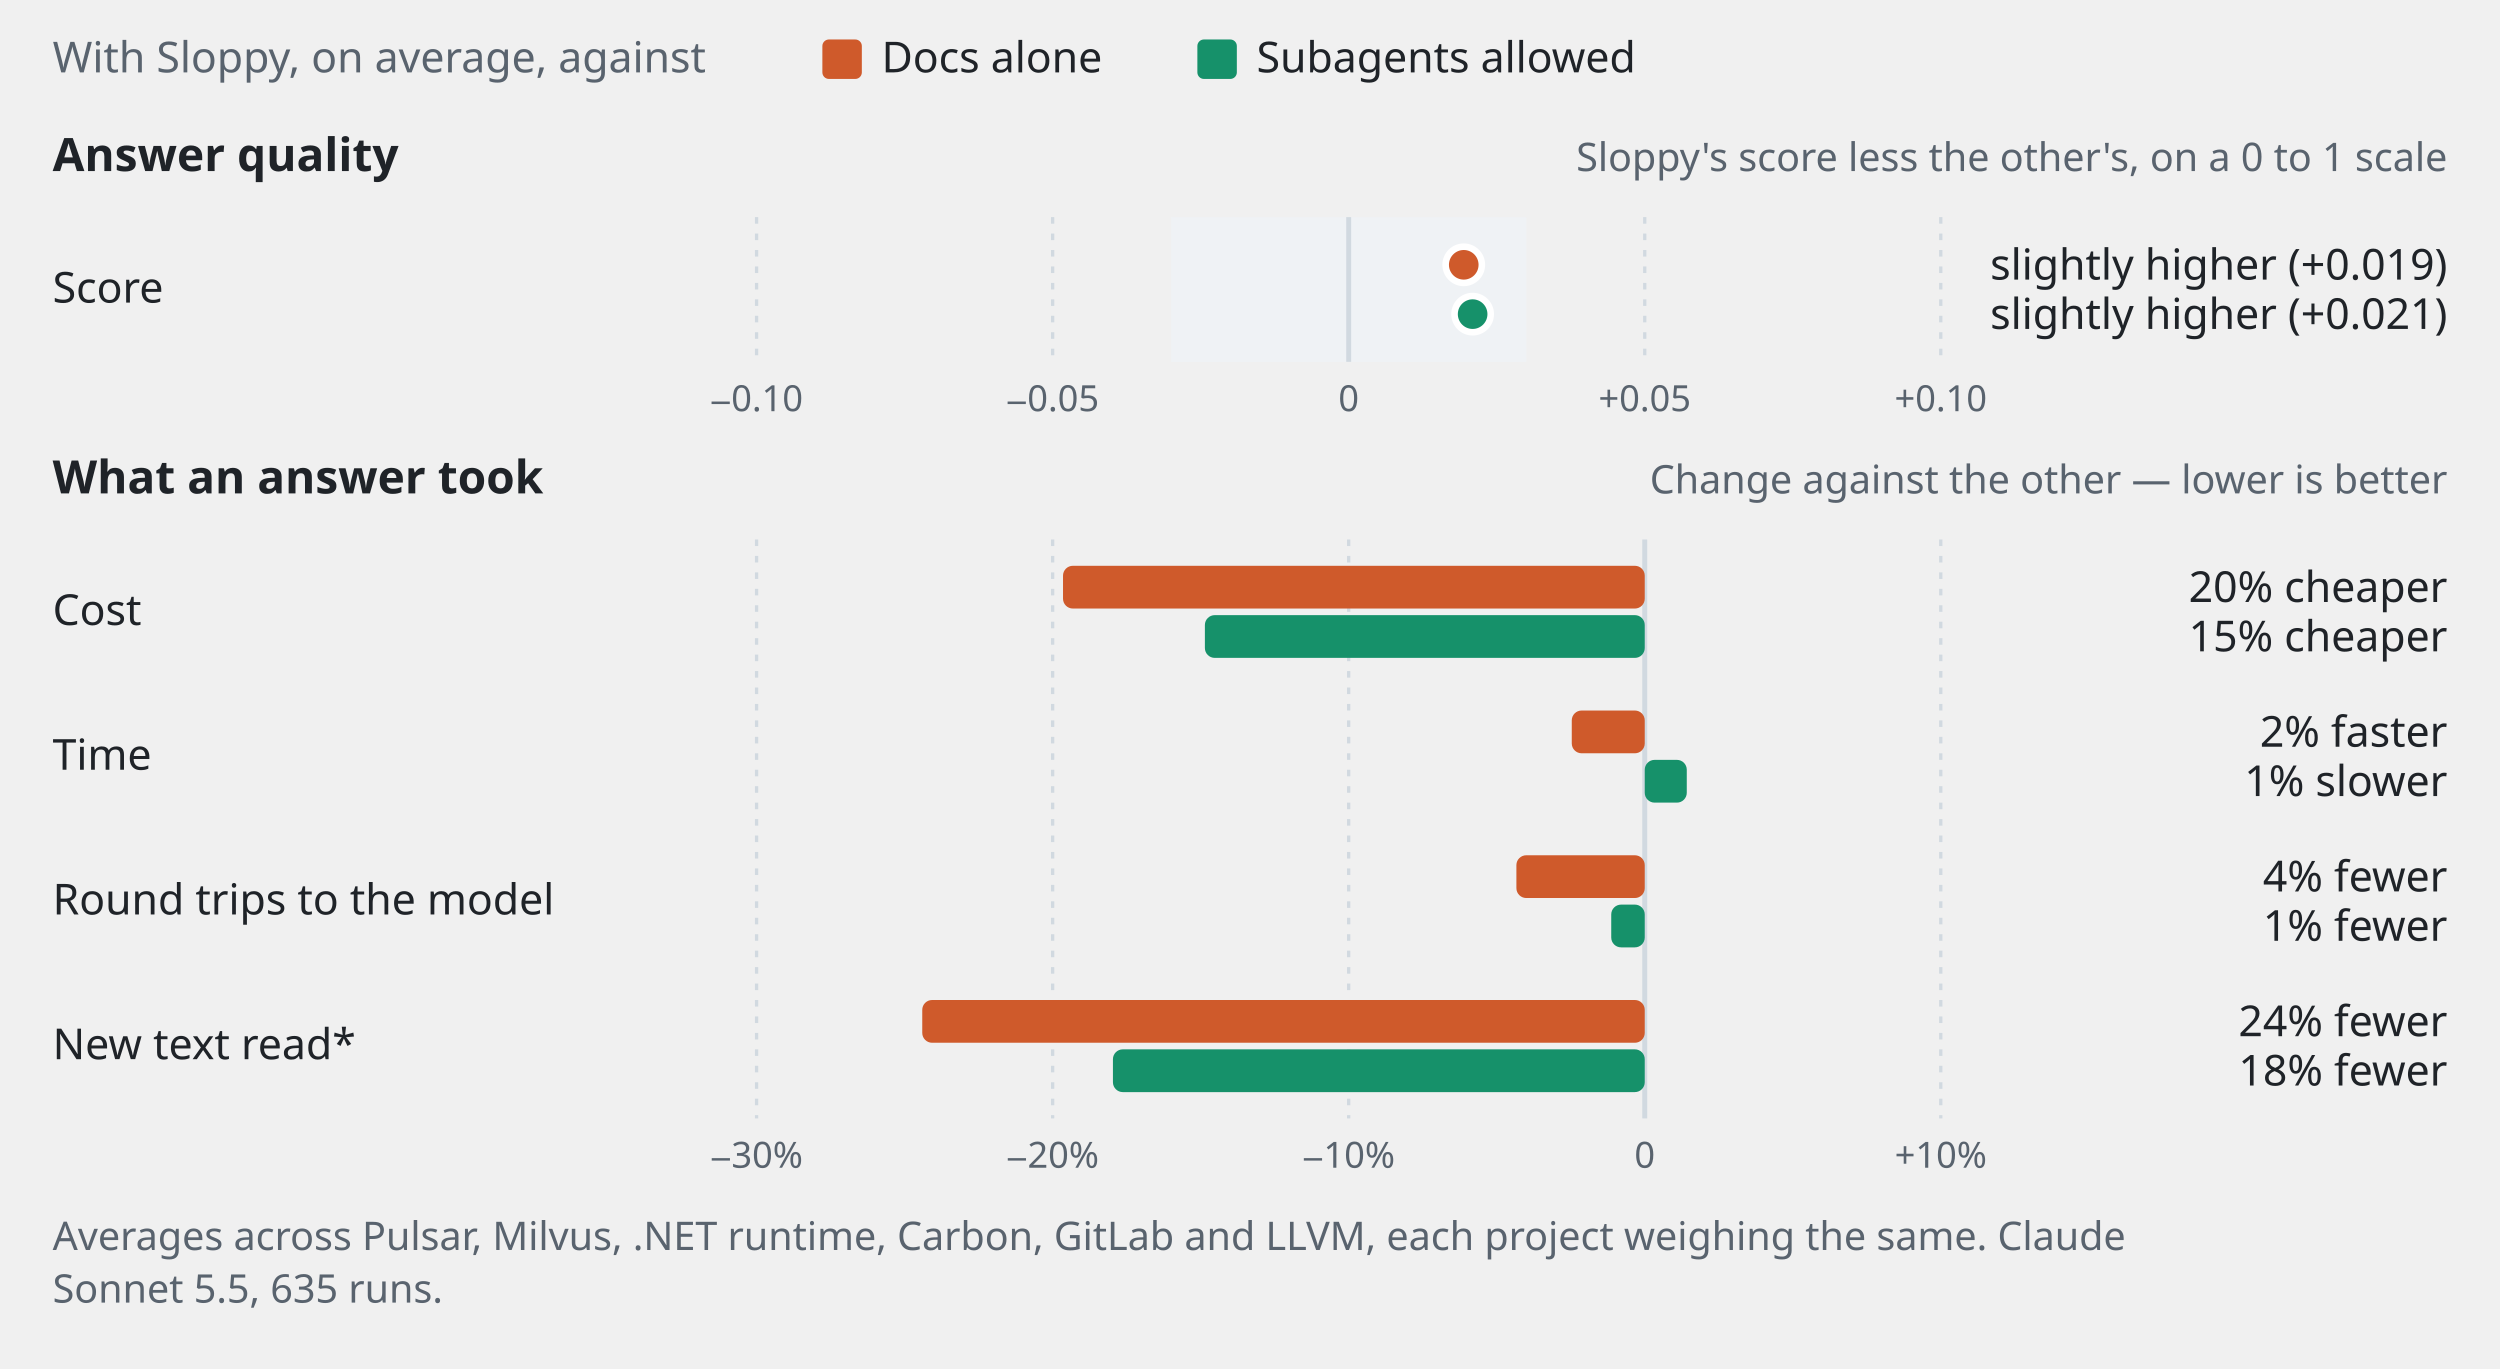
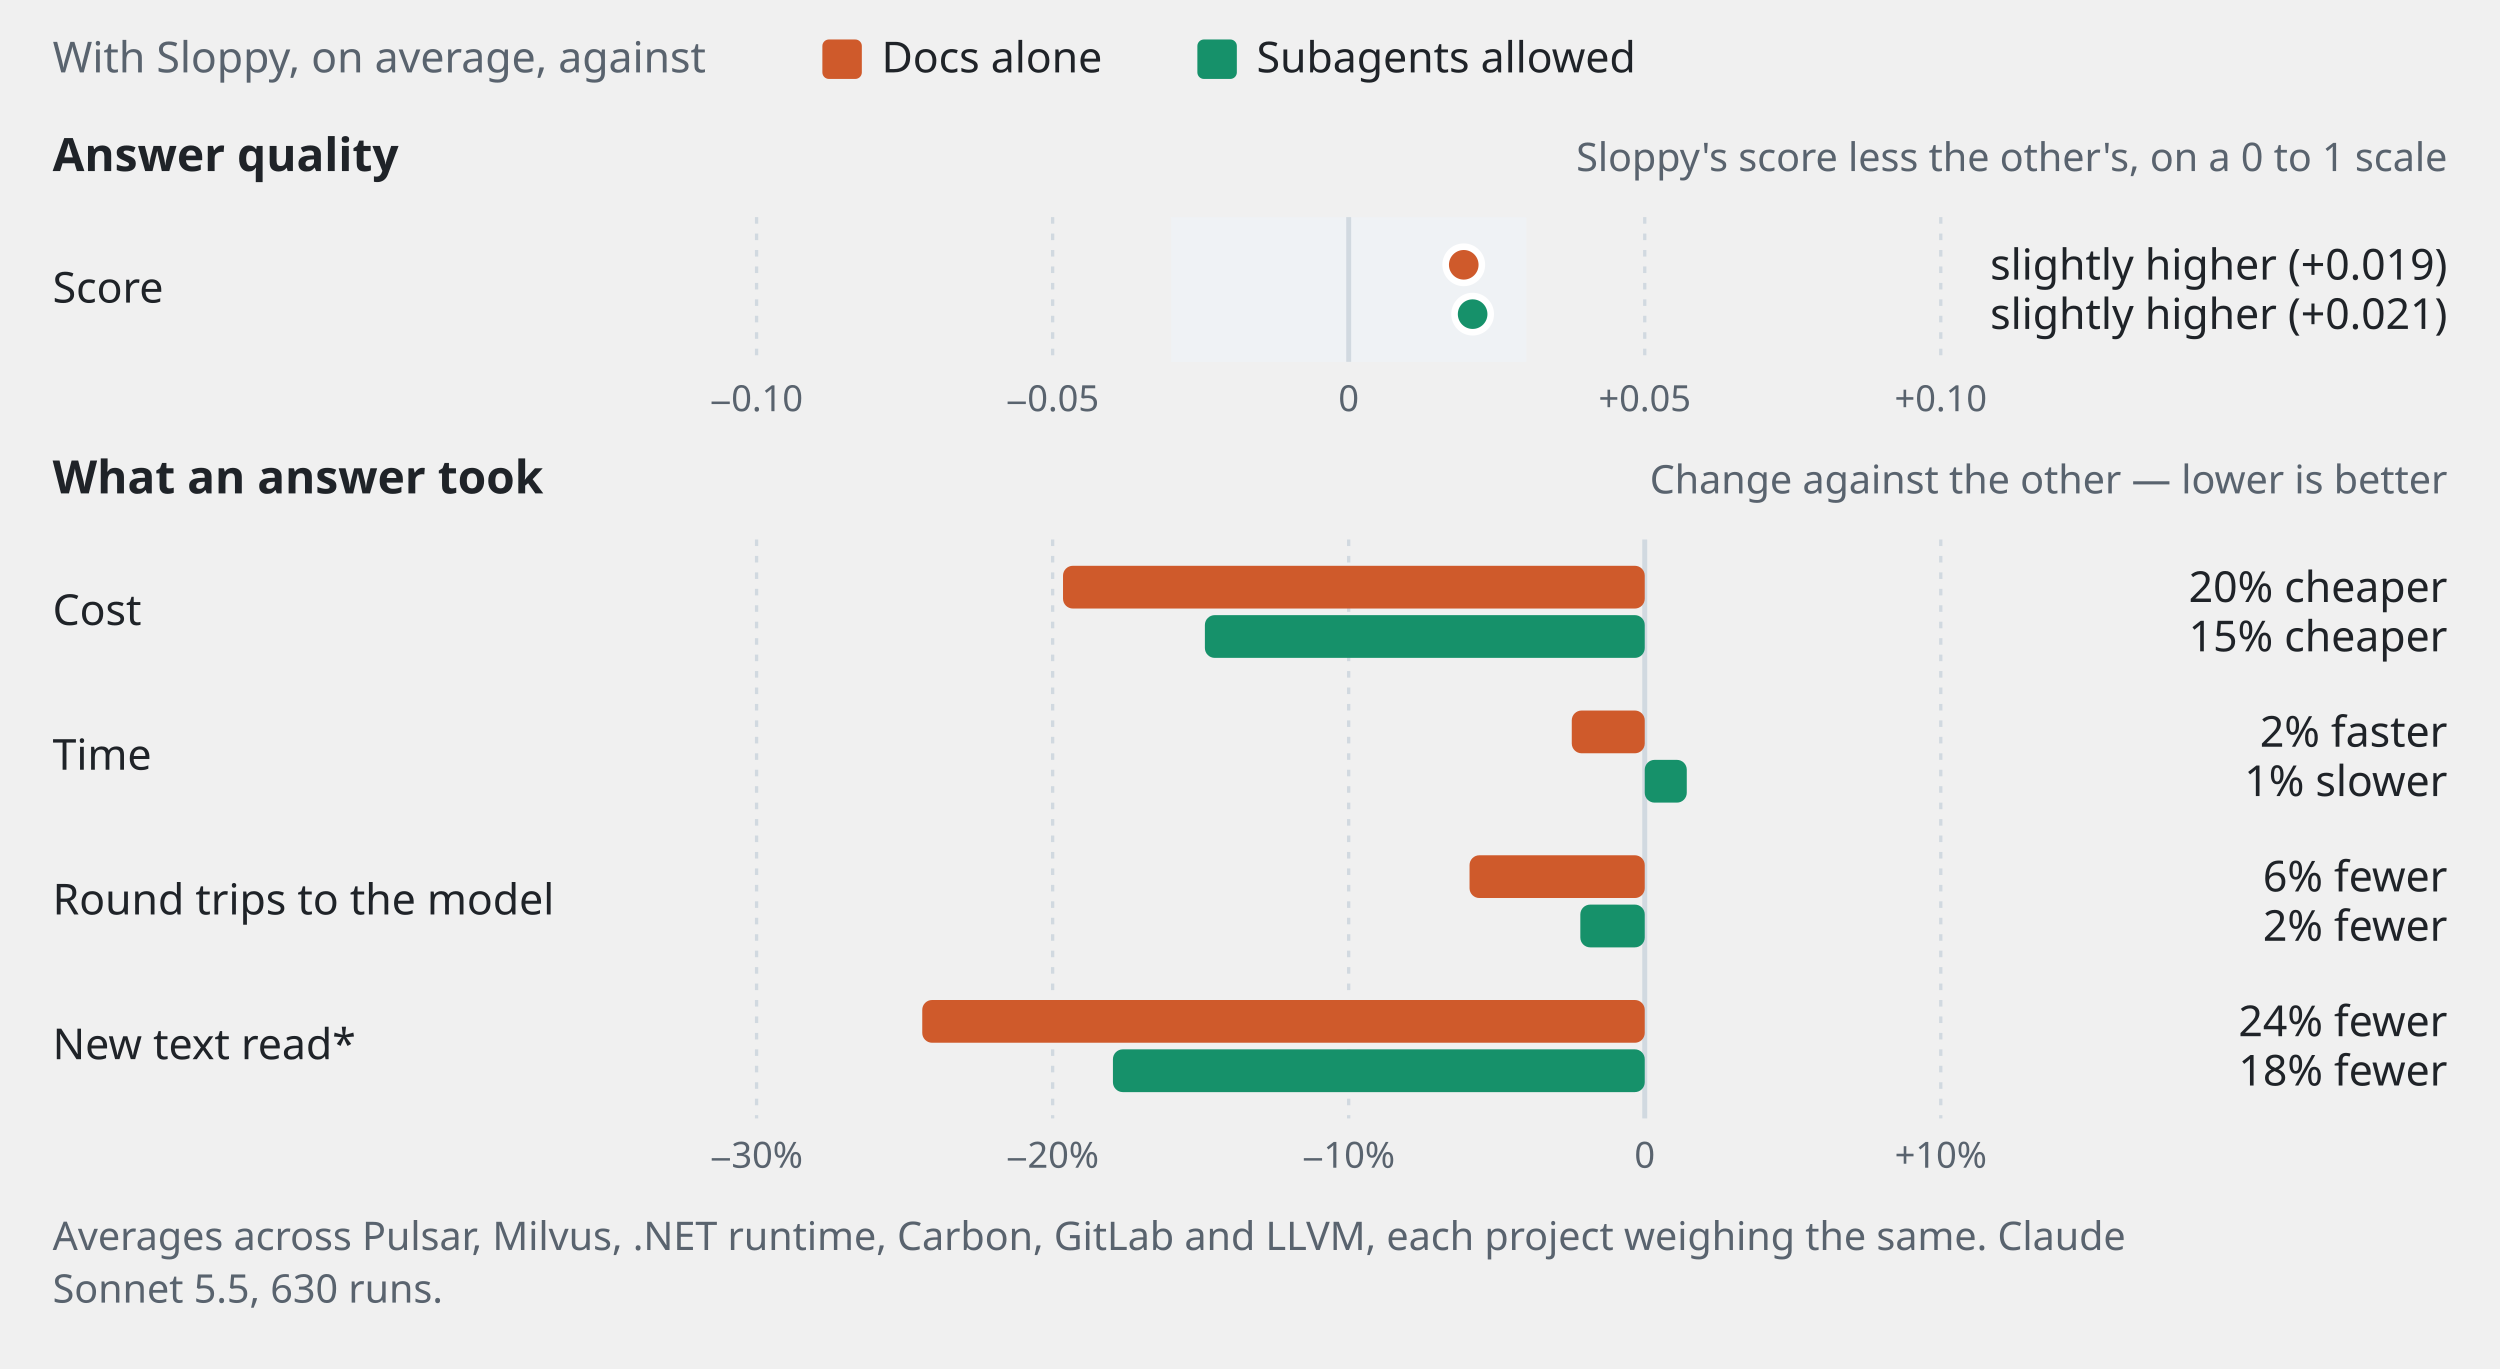
<svg xmlns="http://www.w3.org/2000/svg" width="760" height="416" viewBox="0 0 760 416" font-family="-apple-system, BlinkMacSystemFont, 'Segoe UI', 'Noto Sans', Helvetica, Arial, sans-serif" font-size="13" role="img" aria-label="Sloppy against the docs alone and against subagents, on the large projects">
  <text x="16" y="22" fill="#59636e">With Sloppy, on average, against</text>
  <rect x="250" y="12" width="12" height="12" rx="2" fill="#cf5a2b" />
  <text x="268" y="22" fill="#1f2328">Docs alone</text>
  <rect x="364" y="12" width="12" height="12" rx="2" fill="#16916a" />
  <text x="382" y="22" fill="#1f2328">Subagents allowed</text>
  <text x="16" y="52" fill="#1f2328" font-weight="600" font-size="14">Answer quality</text>
  <text x="744" y="52" fill="#59636e" text-anchor="end" font-size="12">Sloppy's score less the other's, on a 0 to 1 scale</text>
  <rect x="356" y="66" width="108" height="44" fill="#eff2f5" />
  <line x1="230" x2="230" y1="66" y2="110" stroke="#d1d9e0" stroke-width="1" stroke-dasharray="2 3" />
  <text x="230" y="125" fill="#59636e" text-anchor="middle" font-size="11">−0.10</text>
  <line x1="320" x2="320" y1="66" y2="110" stroke="#d1d9e0" stroke-width="1" stroke-dasharray="2 3" />
  <text x="320" y="125" fill="#59636e" text-anchor="middle" font-size="11">−0.05</text>
  <line x1="410" x2="410" y1="66" y2="110" stroke="#d1d9e0" stroke-width="1.5" />
  <text x="410" y="125" fill="#59636e" text-anchor="middle" font-size="11">0</text>
  <line x1="500" x2="500" y1="66" y2="110" stroke="#d1d9e0" stroke-width="1" stroke-dasharray="2 3" />
  <text x="500" y="125" fill="#59636e" text-anchor="middle" font-size="11">+0.05</text>
  <line x1="590" x2="590" y1="66" y2="110" stroke="#d1d9e0" stroke-width="1" stroke-dasharray="2 3" />
  <text x="590" y="125" fill="#59636e" text-anchor="middle" font-size="11">+0.10</text>
  <text x="16" y="92" fill="#1f2328">Score</text>
  <circle cx="444.98" cy="80.5" r="5.5" fill="#cf5a2b" stroke="#ffffff" stroke-width="2" />
  <text x="744" y="85" fill="#1f2328" text-anchor="end" font-variant-numeric="tabular-nums">slightly higher (+0.019)</text>
  <circle cx="447.68" cy="95.5" r="5.5" fill="#16916a" stroke="#ffffff" stroke-width="2" />
  <text x="744" y="100" fill="#1f2328" text-anchor="end" font-variant-numeric="tabular-nums">slightly higher (+0.021)</text>
  <text x="16" y="150" fill="#1f2328" font-weight="600" font-size="14">What an answer took</text>
  <text x="744" y="150" fill="#59636e" text-anchor="end" font-size="12">Change against the other — lower is better</text>
  <line x1="230" x2="230" y1="164" y2="340" stroke="#d1d9e0" stroke-width="1" stroke-dasharray="2 3" />
  <text x="230" y="355" fill="#59636e" text-anchor="middle" font-size="11">−30%</text>
  <line x1="320" x2="320" y1="164" y2="340" stroke="#d1d9e0" stroke-width="1" stroke-dasharray="2 3" />
  <text x="320" y="355" fill="#59636e" text-anchor="middle" font-size="11">−20%</text>
  <line x1="410" x2="410" y1="164" y2="340" stroke="#d1d9e0" stroke-width="1" stroke-dasharray="2 3" />
  <text x="410" y="355" fill="#59636e" text-anchor="middle" font-size="11">−10%</text>
  <line x1="500" x2="500" y1="164" y2="340" stroke="#d1d9e0" stroke-width="1.5" />
  <text x="500" y="355" fill="#59636e" text-anchor="middle" font-size="11">0</text>
  <line x1="590" x2="590" y1="164" y2="340" stroke="#d1d9e0" stroke-width="1" stroke-dasharray="2 3" />
  <text x="590" y="355" fill="#59636e" text-anchor="middle" font-size="11">+10%</text>
  <text x="16" y="190" fill="#1f2328">Cost</text>
  <rect x="323.156" y="172" width="176.844" height="13" rx="3" fill="#cf5a2b" />
  <text x="744" y="183" fill="#1f2328" text-anchor="end" font-variant-numeric="tabular-nums">20% cheaper</text>
  <rect x="366.286" y="187" width="133.714" height="13" rx="3" fill="#16916a" />
  <text x="744" y="198" fill="#1f2328" text-anchor="end" font-variant-numeric="tabular-nums">15% cheaper</text>
  <text x="16" y="234" fill="#1f2328">Time</text>
  <rect x="477.816" y="216" width="22.184" height="13" rx="3" fill="#cf5a2b" />
  <text x="744" y="227" fill="#1f2328" text-anchor="end" font-variant-numeric="tabular-nums">2% faster</text>
  <rect x="500" y="231" width="12.78" height="13" rx="3" fill="#16916a" />
  <text x="744" y="242" fill="#1f2328" text-anchor="end" font-variant-numeric="tabular-nums">1% slower</text>
  <text x="16" y="278" fill="#1f2328">Round trips to the model</text>
-   <rect x="460.984" y="260" width="39.016" height="13" rx="3" fill="#cf5a2b" />
-   <text x="744" y="271" fill="#1f2328" text-anchor="end" font-variant-numeric="tabular-nums">4% fewer</text>
-   <rect x="489.815" y="275" width="10.185" height="13" rx="3" fill="#16916a" />
-   <text x="744" y="286" fill="#1f2328" text-anchor="end" font-variant-numeric="tabular-nums">1% fewer</text>
+   <rect x="446.74" y="260" width="53.26" height="13" rx="3" fill="#cf5a2b" />
+   <text x="744" y="271" fill="#1f2328" text-anchor="end" font-variant-numeric="tabular-nums">6% fewer</text>
+   <rect x="480.419" y="275" width="19.581" height="13" rx="3" fill="#16916a" />
+   <text x="744" y="286" fill="#1f2328" text-anchor="end" font-variant-numeric="tabular-nums">2% fewer</text>
  <text x="16" y="322" fill="#1f2328">New text read*</text>
  <rect x="280.365" y="304" width="219.635" height="13" rx="3" fill="#cf5a2b" />
  <text x="744" y="315" fill="#1f2328" text-anchor="end" font-variant-numeric="tabular-nums">24% fewer</text>
  <rect x="338.331" y="319" width="161.669" height="13" rx="3" fill="#16916a" />
  <text x="744" y="330" fill="#1f2328" text-anchor="end" font-variant-numeric="tabular-nums">18% fewer</text>
  <text x="16" y="380" fill="#59636e" font-size="12">Averages across Pulsar, Milvus, .NET runtime, Carbon, GitLab and LLVM, each project weighing the same. Claude</text>
-   <text x="16" y="396" fill="#59636e" font-size="12">Sonnet 5.5, 635 runs.</text>
+   <text x="16" y="396" fill="#59636e" font-size="12">Sonnet 5.5, 630 runs.</text>
</svg>
